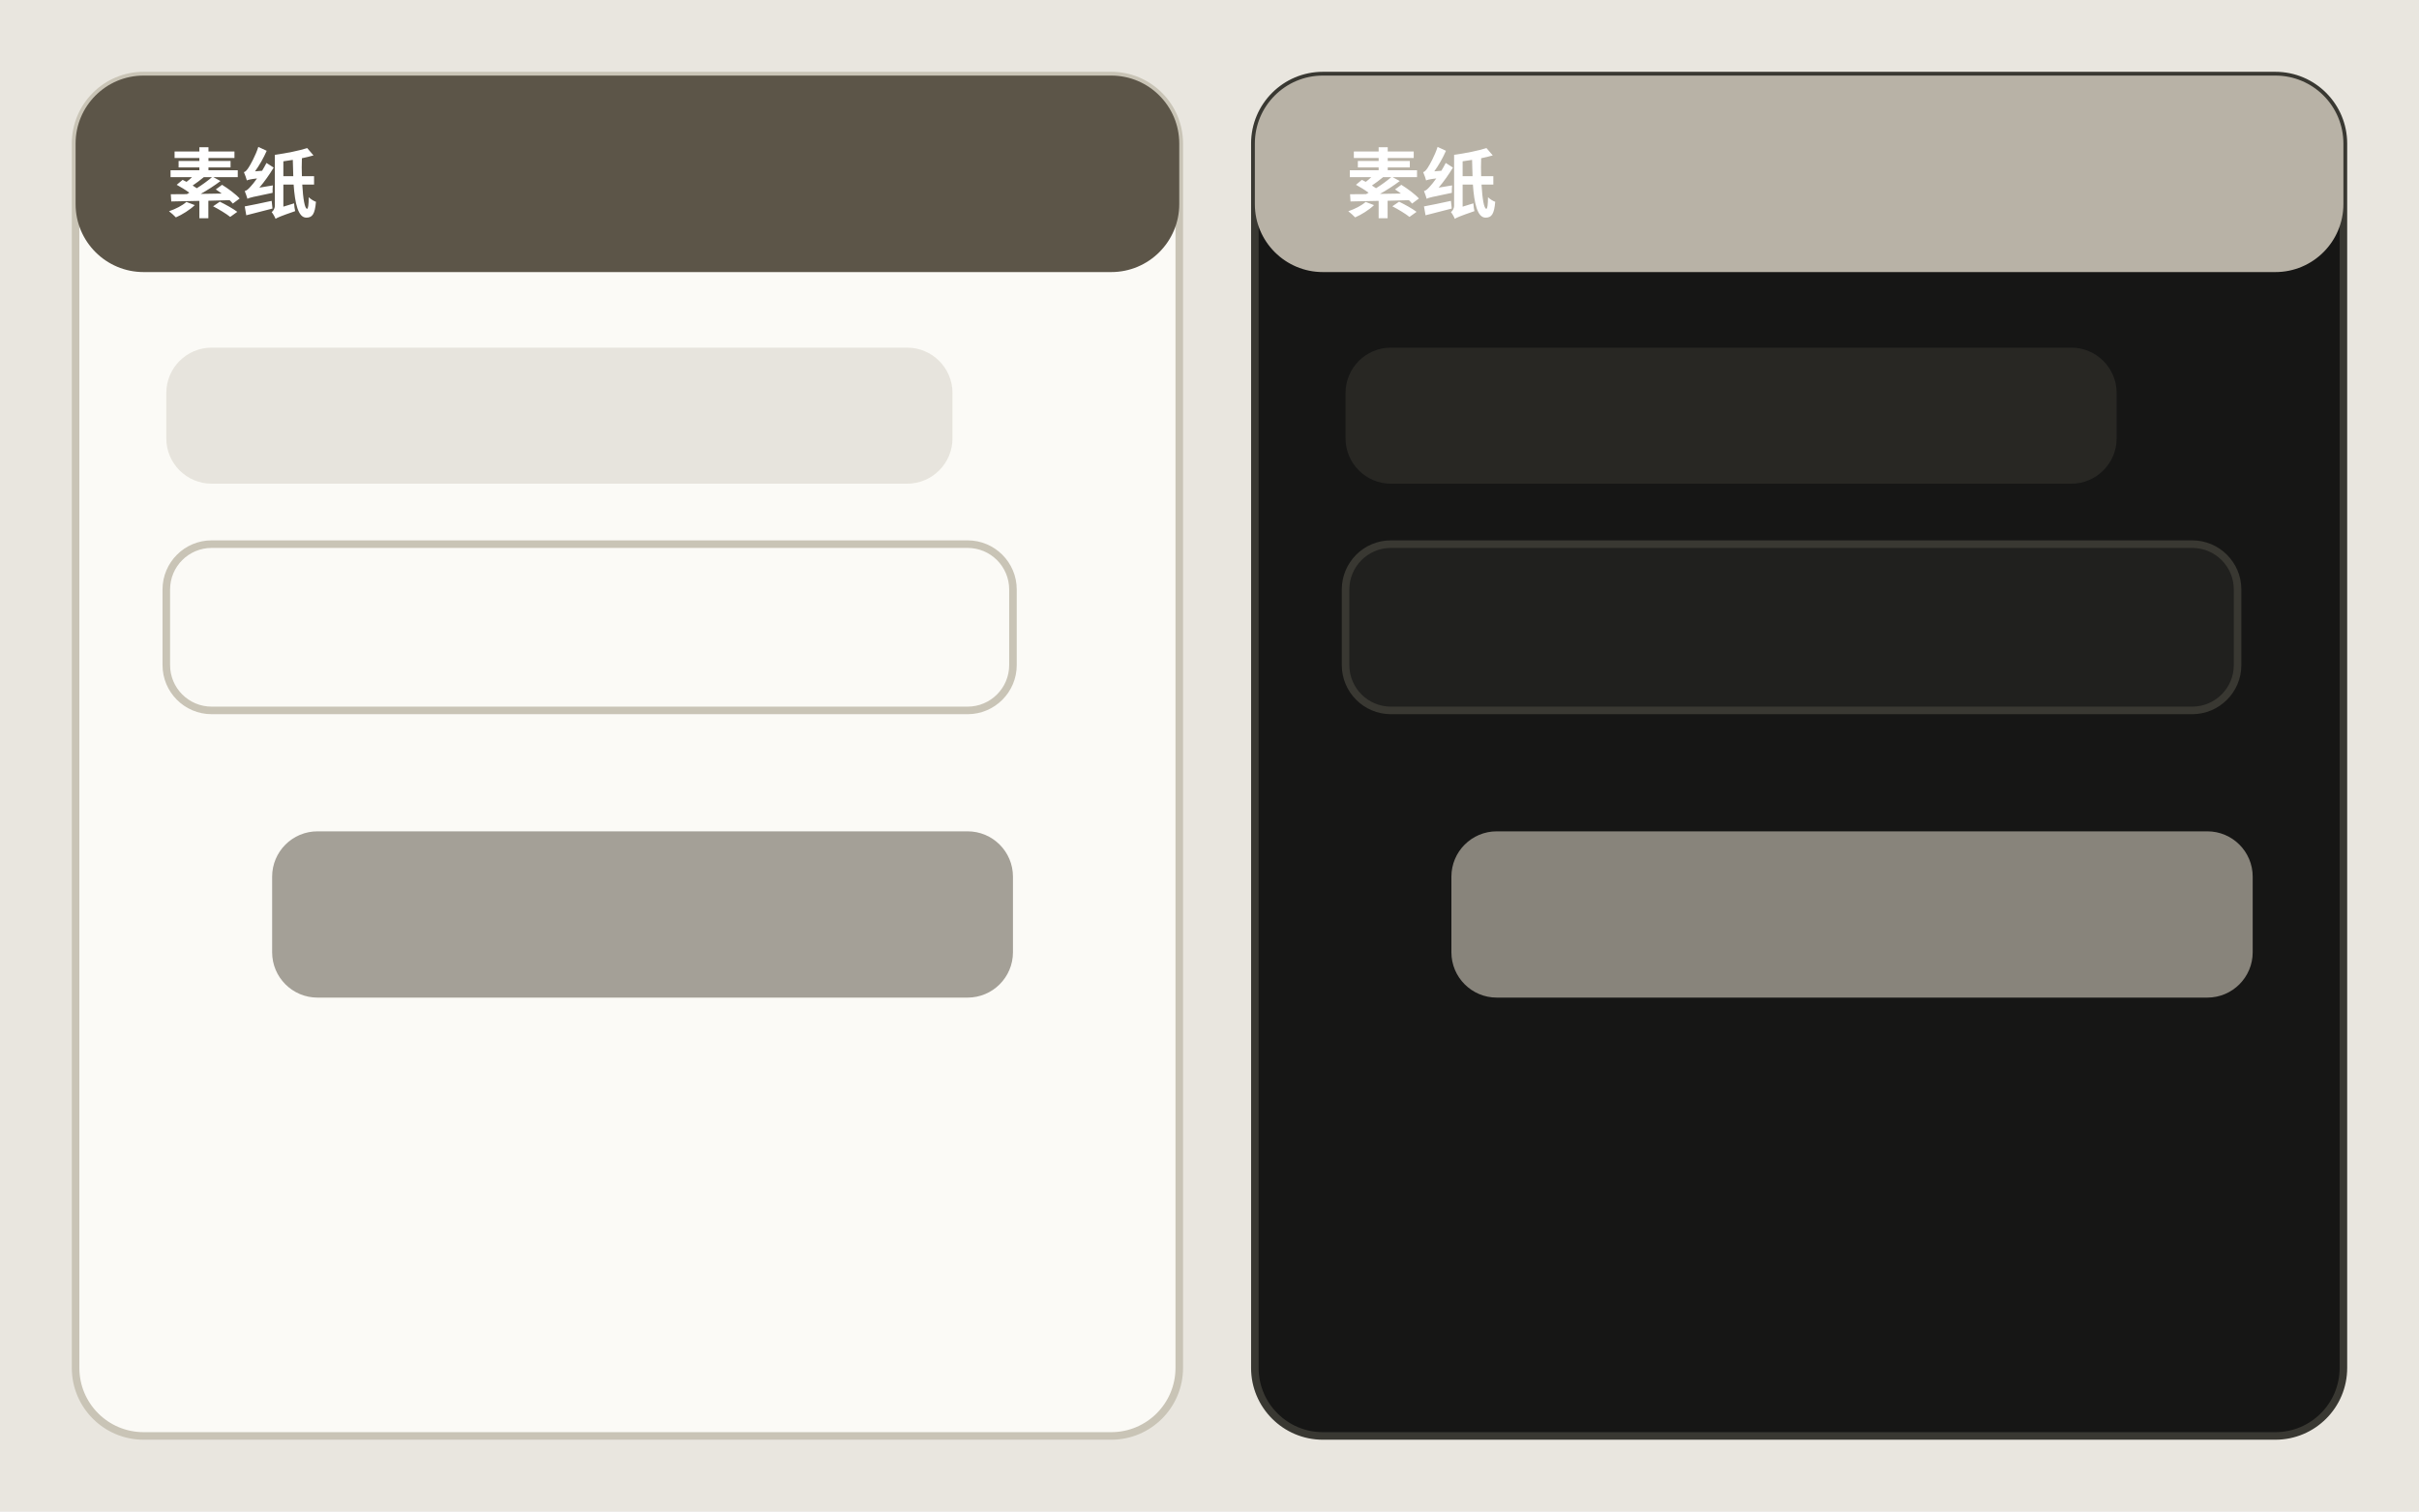
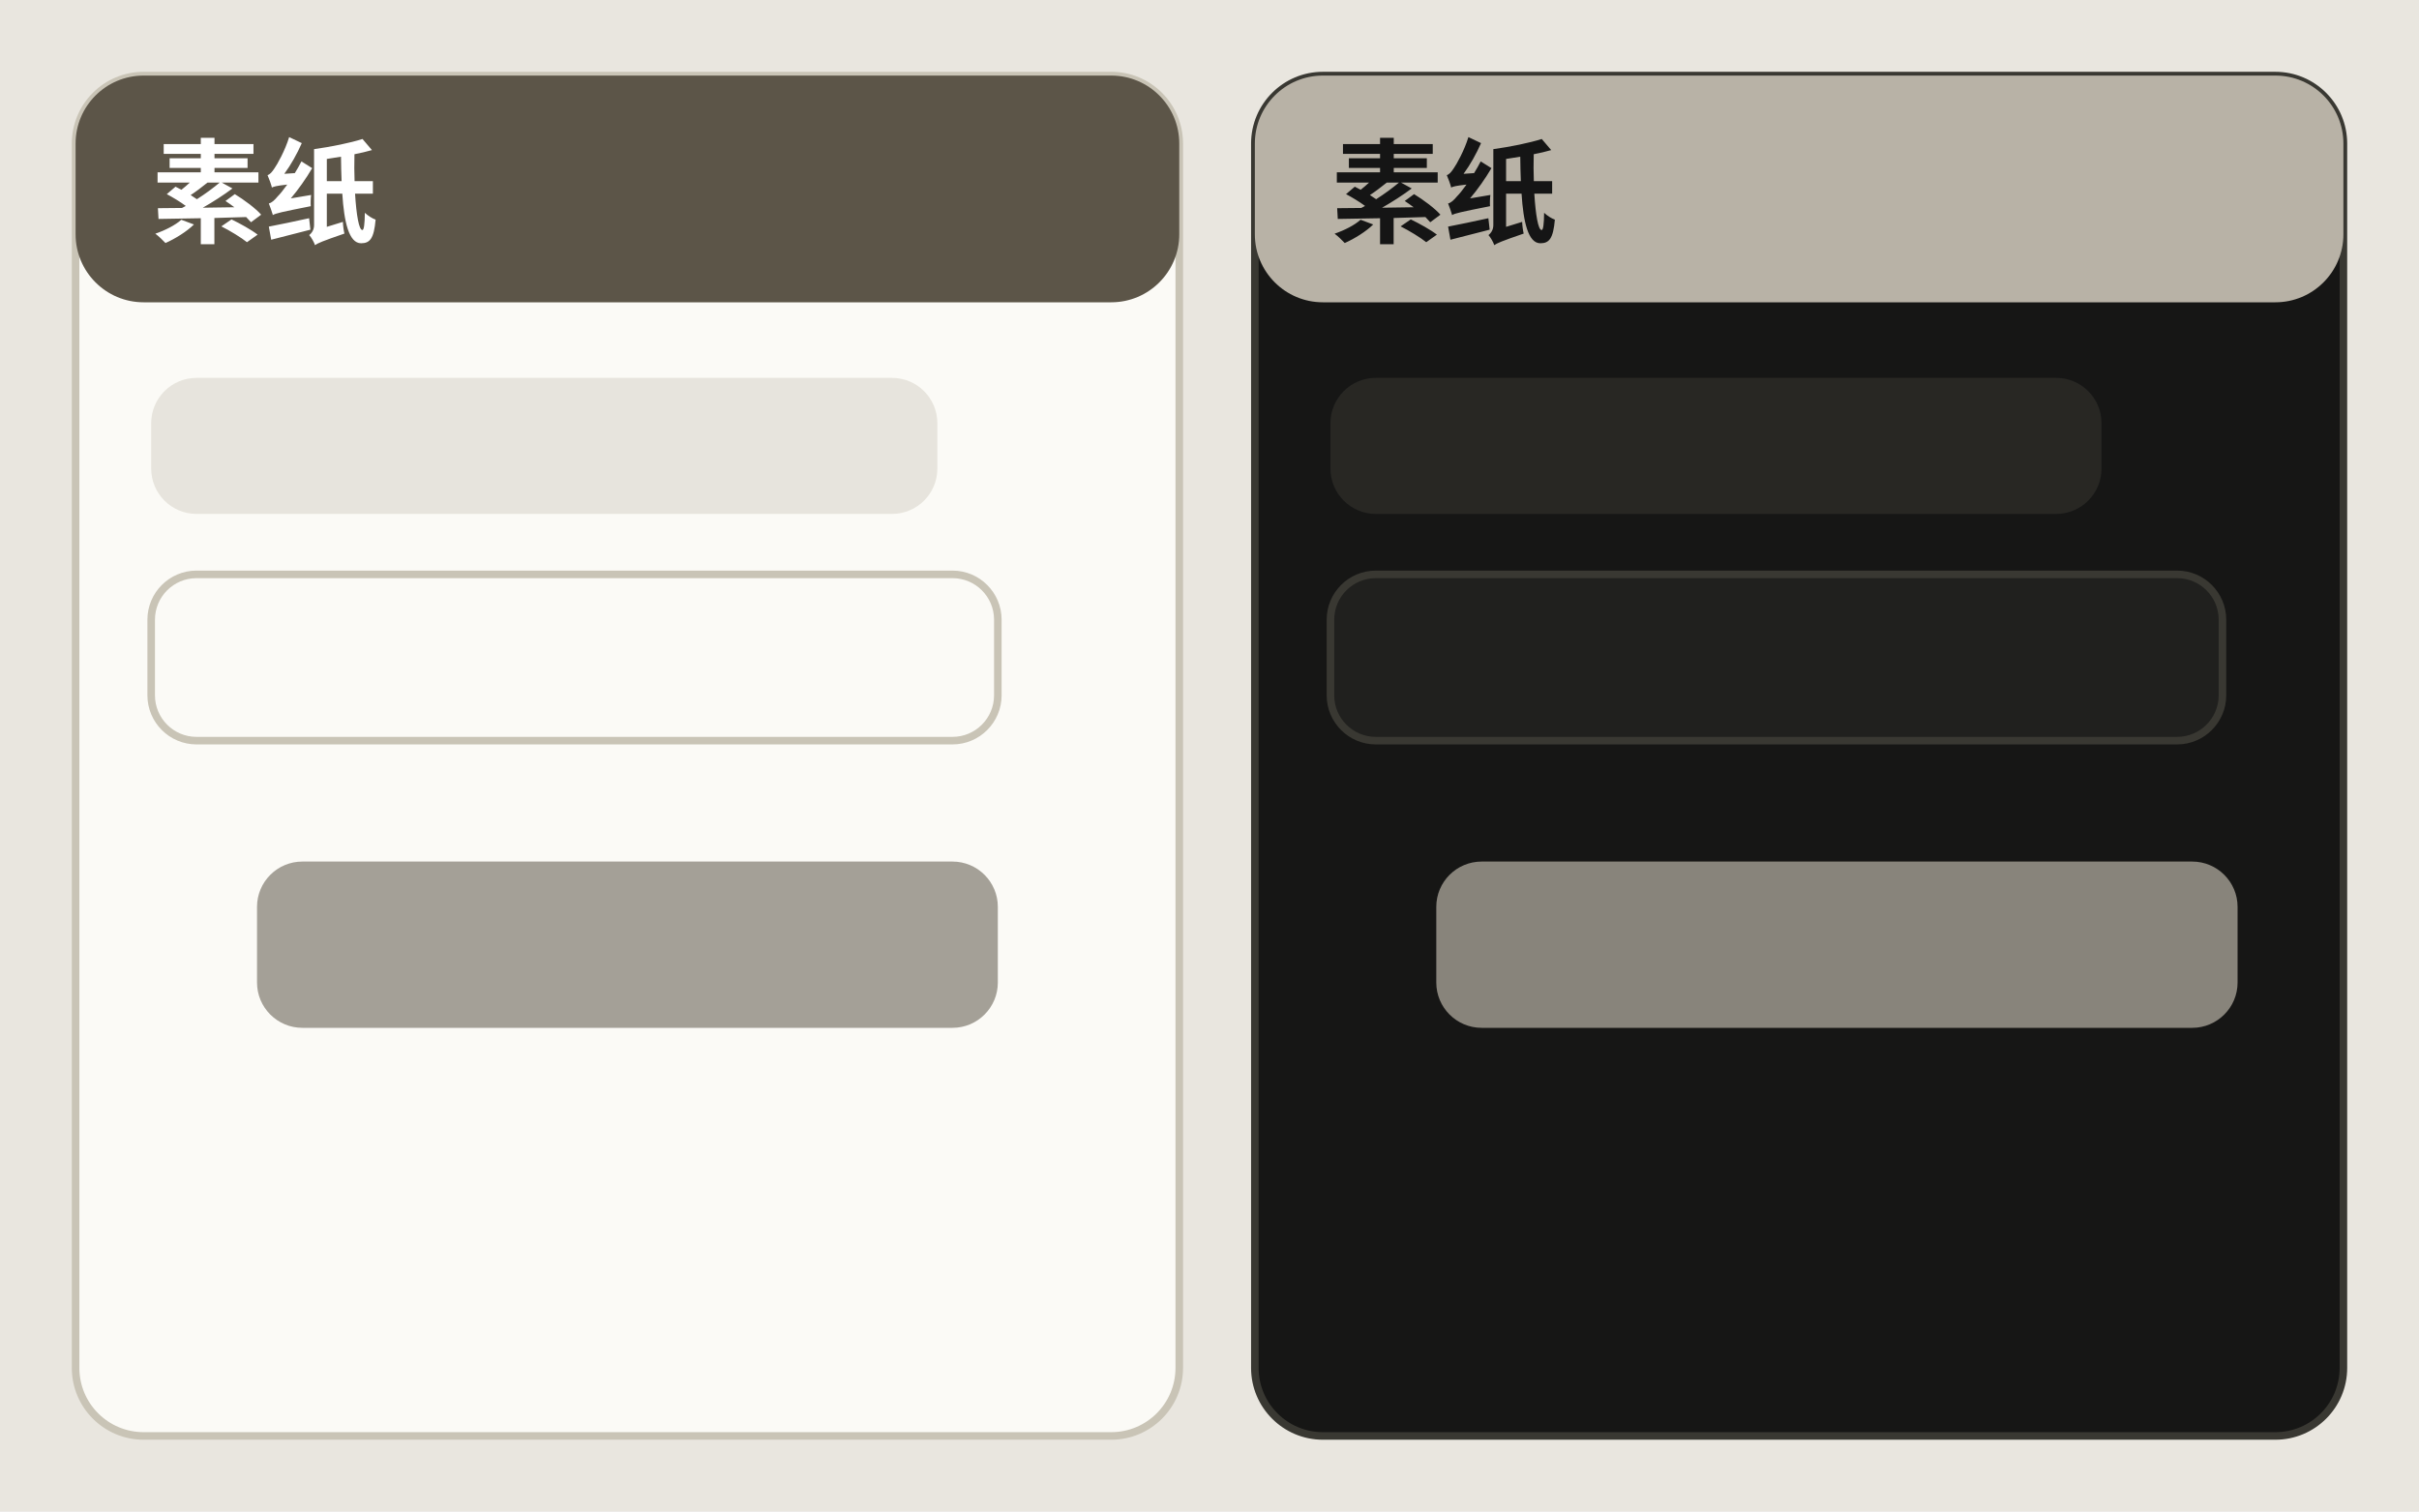
<svg xmlns="http://www.w3.org/2000/svg" width="320" height="200" viewBox="0 0 320 200">
  <rect width="320" height="200" fill="#e9e6df" />
  <rect x="10" y="10" width="146" height="180" rx="9" fill="#fbfaf6" stroke="#c9c4b6" stroke-width="1" />
-   <rect x="10" y="10" width="146" height="26" rx="9" fill="#5c5548" />
-   <text x="22" y="28" font-family="Arial,sans-serif" font-size="10" font-weight="bold" fill="#fff">素纸</text>
-   <rect x="22" y="46" width="104" height="18" rx="6" fill="#c9c4b6" opacity=".4" />
-   <rect x="22" y="72" width="112" height="22" rx="6" fill="#fbfaf6" stroke="#c9c4b6" />
-   <rect x="36" y="110" width="98" height="22" rx="6" fill="#5c5548" opacity=".55" />
+   <rect x="10" y="10" width="146" height="30" rx="9" fill="#5c5548" />
+   <text x="20" y="31" font-family="Arial,sans-serif" font-size="15" font-weight="bold" fill="#ffffff">素纸</text>
+   <rect x="20" y="50" width="104" height="18" rx="6" fill="#c9c4b6" opacity=".4" />
+   <rect x="20" y="76" width="112" height="22" rx="6" fill="#fbfaf6" stroke="#c9c4b6" />
+   <rect x="34" y="114" width="98" height="22" rx="6" fill="#5c5548" opacity=".55" />
  <rect x="166" y="10" width="144" height="180" rx="9" fill="#161615" stroke="#393832" stroke-width="1" />
-   <rect x="166" y="10" width="144" height="26" rx="9" fill="#b8b2a6" />
-   <text x="178" y="28" font-family="Arial,sans-serif" font-size="10" font-weight="bold" fill="#fff">素纸</text>
-   <rect x="178" y="46" width="102" height="18" rx="6" fill="#393832" opacity=".5" />
-   <rect x="178" y="72" width="118" height="22" rx="6" fill="#20201e" stroke="#393832" />
-   <rect x="192" y="110" width="106" height="22" rx="6" fill="#b8b2a6" opacity=".7" />
+   <rect x="166" y="10" width="144" height="30" rx="9" fill="#b8b2a6" />
+   <text x="176" y="31" font-family="Arial,sans-serif" font-size="15" font-weight="bold" fill="#151515">素纸</text>
+   <rect x="176" y="50" width="102" height="18" rx="6" fill="#393832" opacity=".5" />
+   <rect x="176" y="76" width="118" height="22" rx="6" fill="#20201e" stroke="#393832" />
+   <rect x="190" y="114" width="106" height="22" rx="6" fill="#b8b2a6" opacity=".7" />
</svg>
